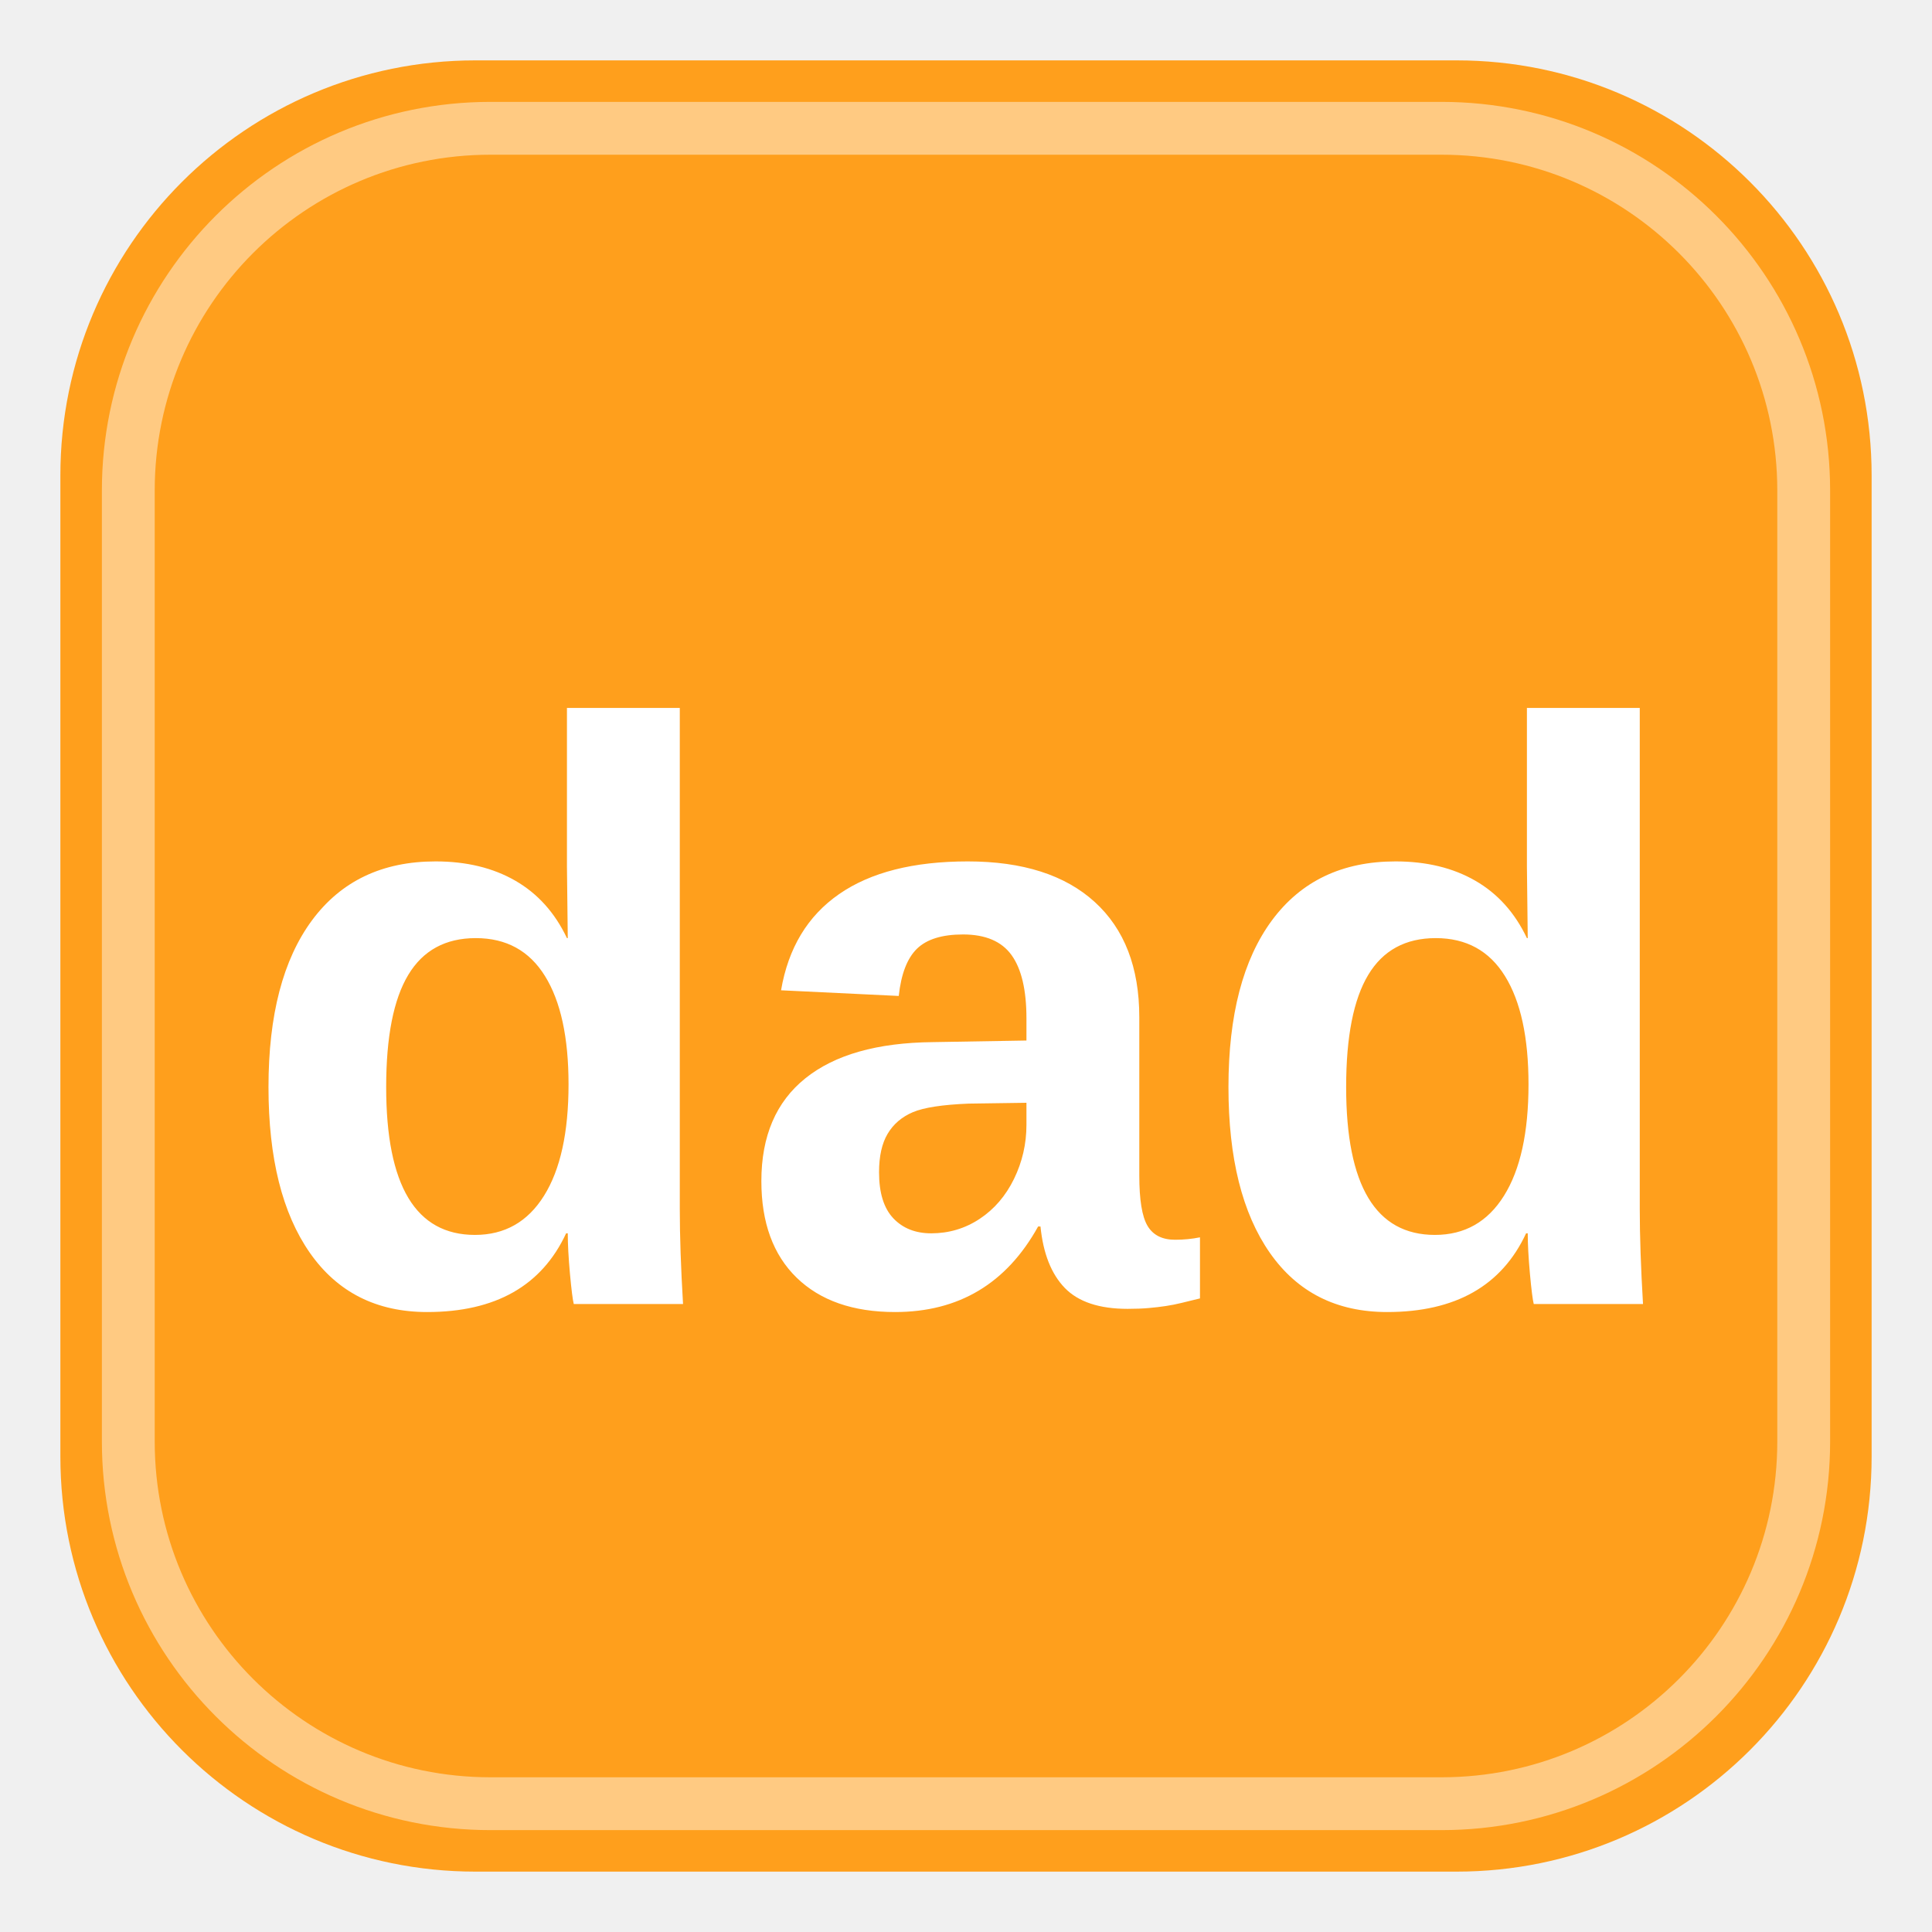
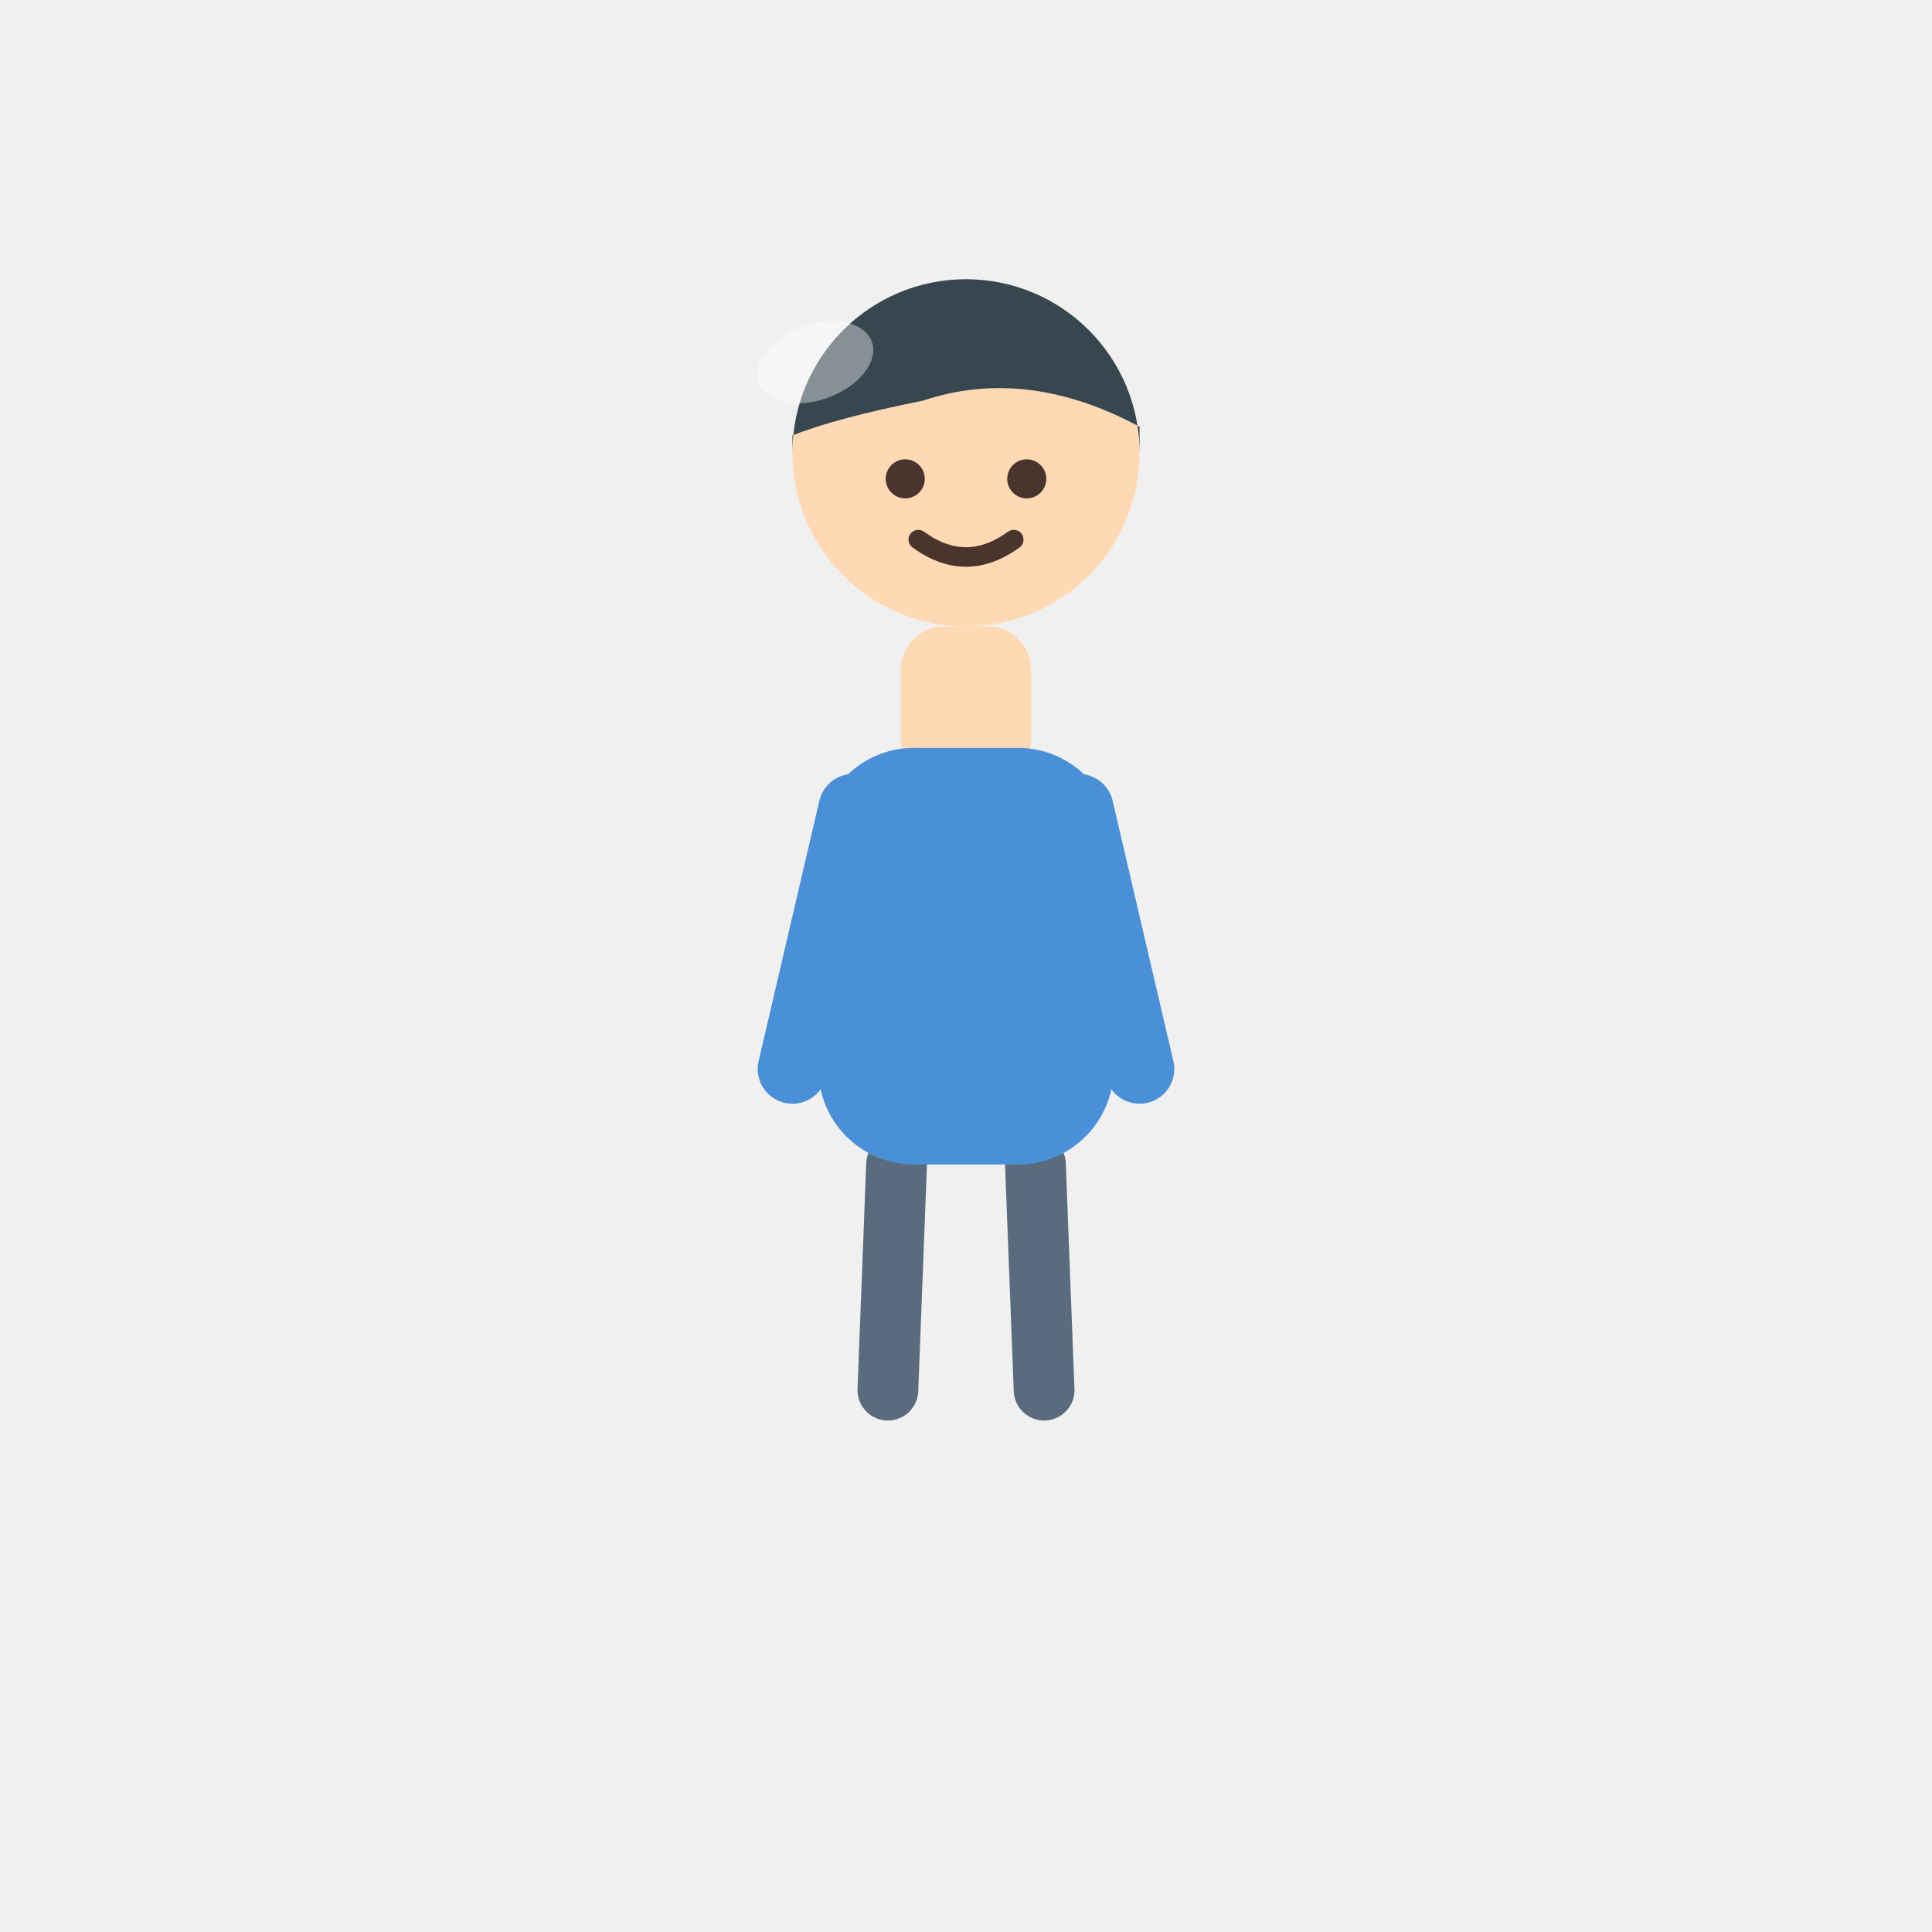
<svg xmlns="http://www.w3.org/2000/svg" width="512" height="512" viewBox="0 0 512 512">
-   <rect x="16" y="16" width="480" height="480" rx="110" fill="#FF9F1C" />
-   <rect x="34" y="34" width="444" height="444" rx="96" fill="none" stroke="rgba(255,255,255,0.45)" stroke-width="14" />
-   <text x="256" y="270" font-family="Arial, Helvetica, sans-serif" font-weight="bold" font-size="218" fill="#FFFFFF" text-anchor="middle" dominant-baseline="central">dad</text>
+   <path d="M237.6 308.6 L235.3 368.4" stroke="#5B6B7E" stroke-width="16.1" fill="none" stroke-linecap="round" stroke-linejoin="round" opacity="1" />
+   <path d="M274.4 308.6 L276.7 368.4" stroke="#5B6B7E" stroke-width="16.1" fill="none" stroke-linecap="round" stroke-linejoin="round" opacity="1" />
+   <rect x="238.75" y="166" width="34.5" height="41.4" rx="11.5" fill="#FFD9B3" />
+   <circle cx="256" cy="120" r="46" fill="#FFD9B3" />
+   <path d="M210 120 A46 46 0 0 1 302 120 L302 113.1 Q272.1 97 244.5 106.2 Q221.5 110.8 210 115.4 Z" fill="#37474F" />
+   <circle cx="239.9" cy="126.9" r="5.175" fill="#4A342E" />
+   <circle cx="272.1" cy="126.9" r="5.175" fill="#4A342E" />
+   <path d="M243.35 143 Q256 152.2 268.65 143" stroke="#4A342E" stroke-width="5.175" fill="none" stroke-linecap="round" stroke-linejoin="round" opacity="1" />
+   <rect x="216.9" y="198.2" width="78.2" height="110.4" rx="25.3" fill="#4A90D9" />
+   <path d="M226.1 214.3 L210 283.3" stroke="#4A90D9" stroke-width="18.4" fill="none" stroke-linecap="round" stroke-linejoin="round" opacity="1" />
+   <path d="M285.9 214.3 L302 283.3" stroke="#4A90D9" stroke-width="18.4" fill="none" stroke-linecap="round" stroke-linejoin="round" opacity="1" />
+   <ellipse cx="216" cy="96" rx="16" ry="10" fill="#FFFFFF" opacity="0.4" transform="rotate(-20 216 96)" />
</svg>
